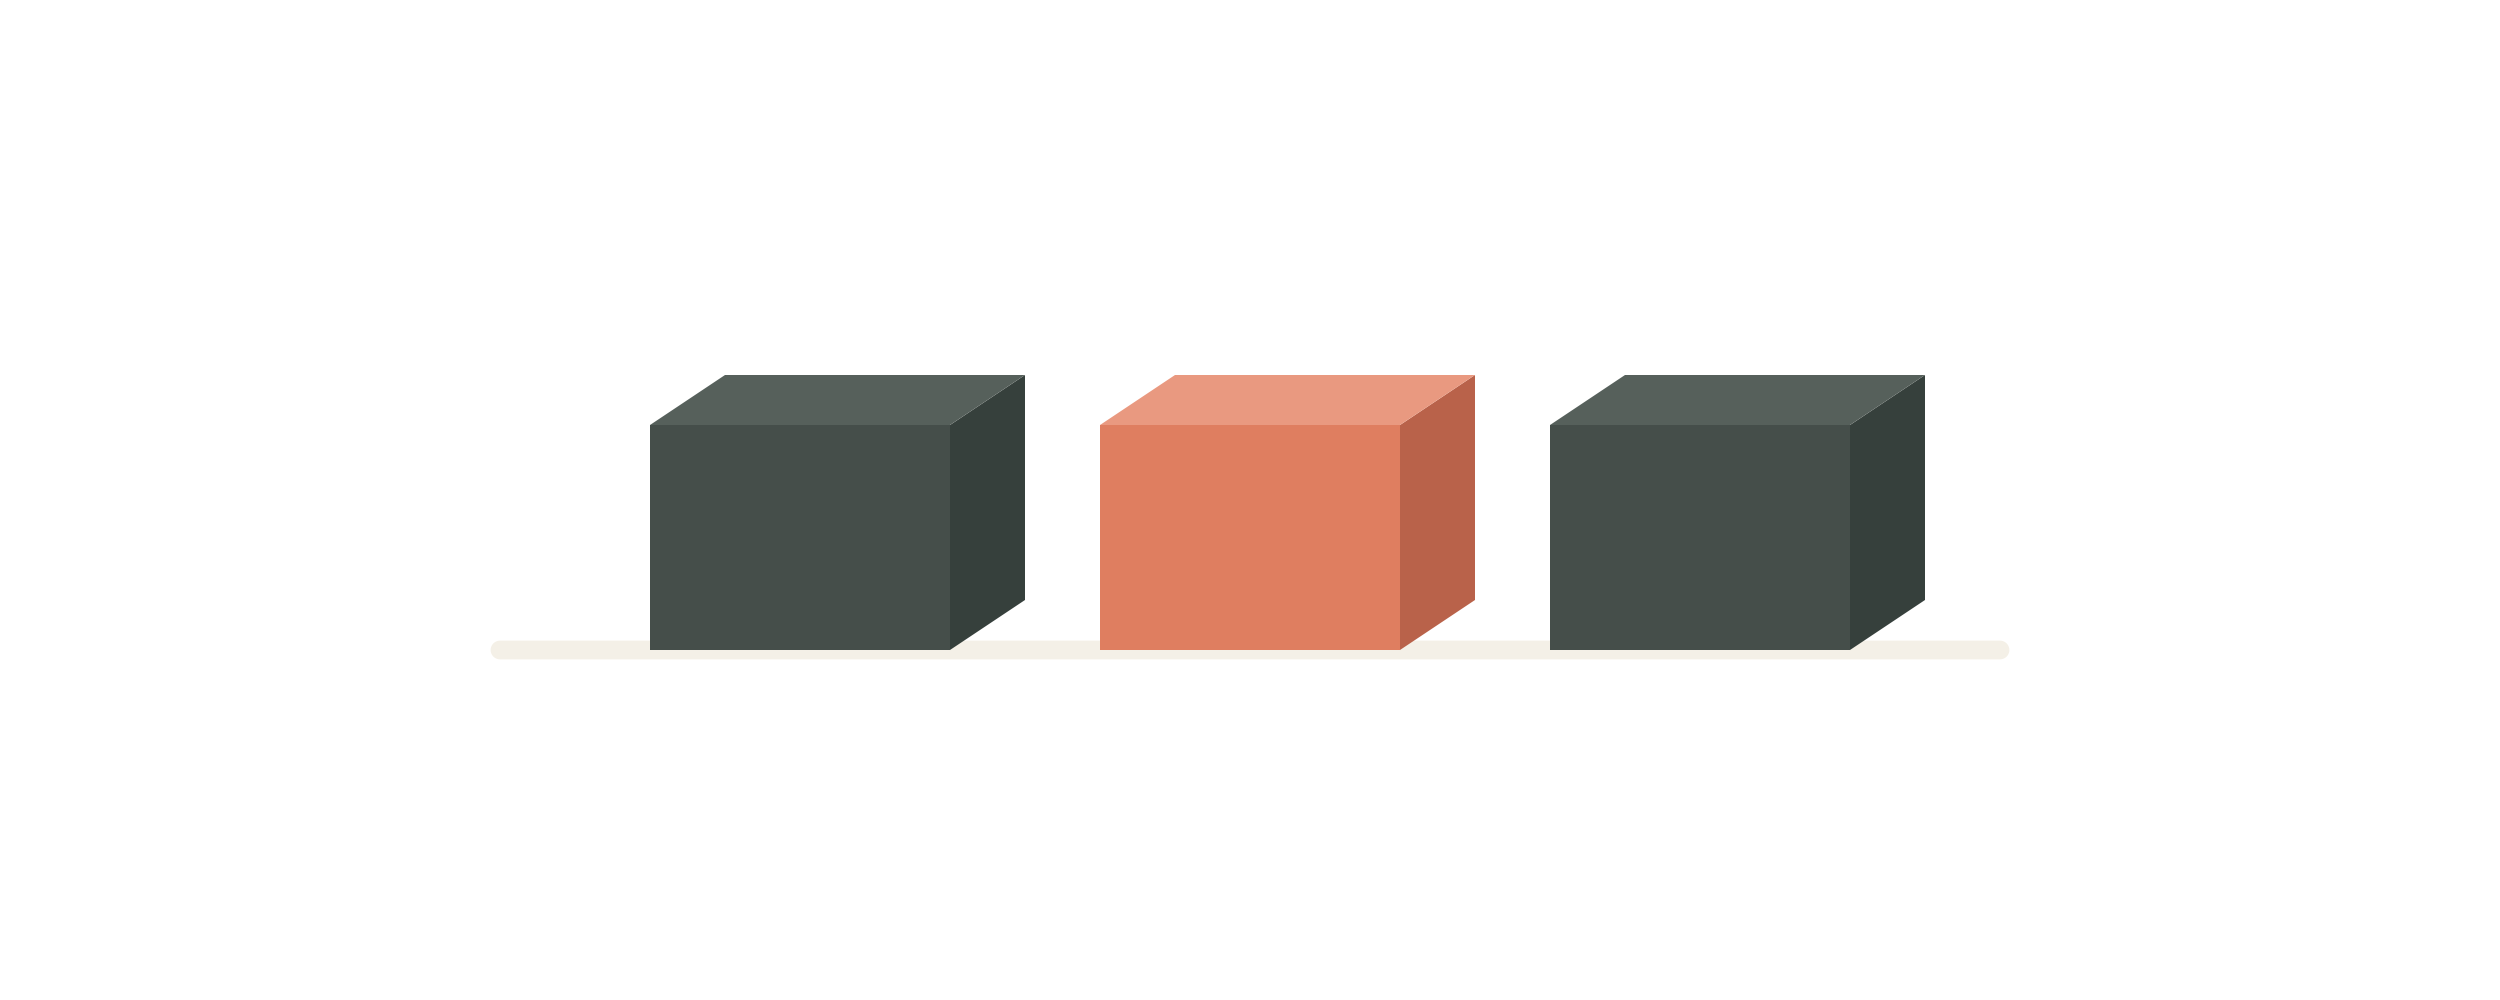
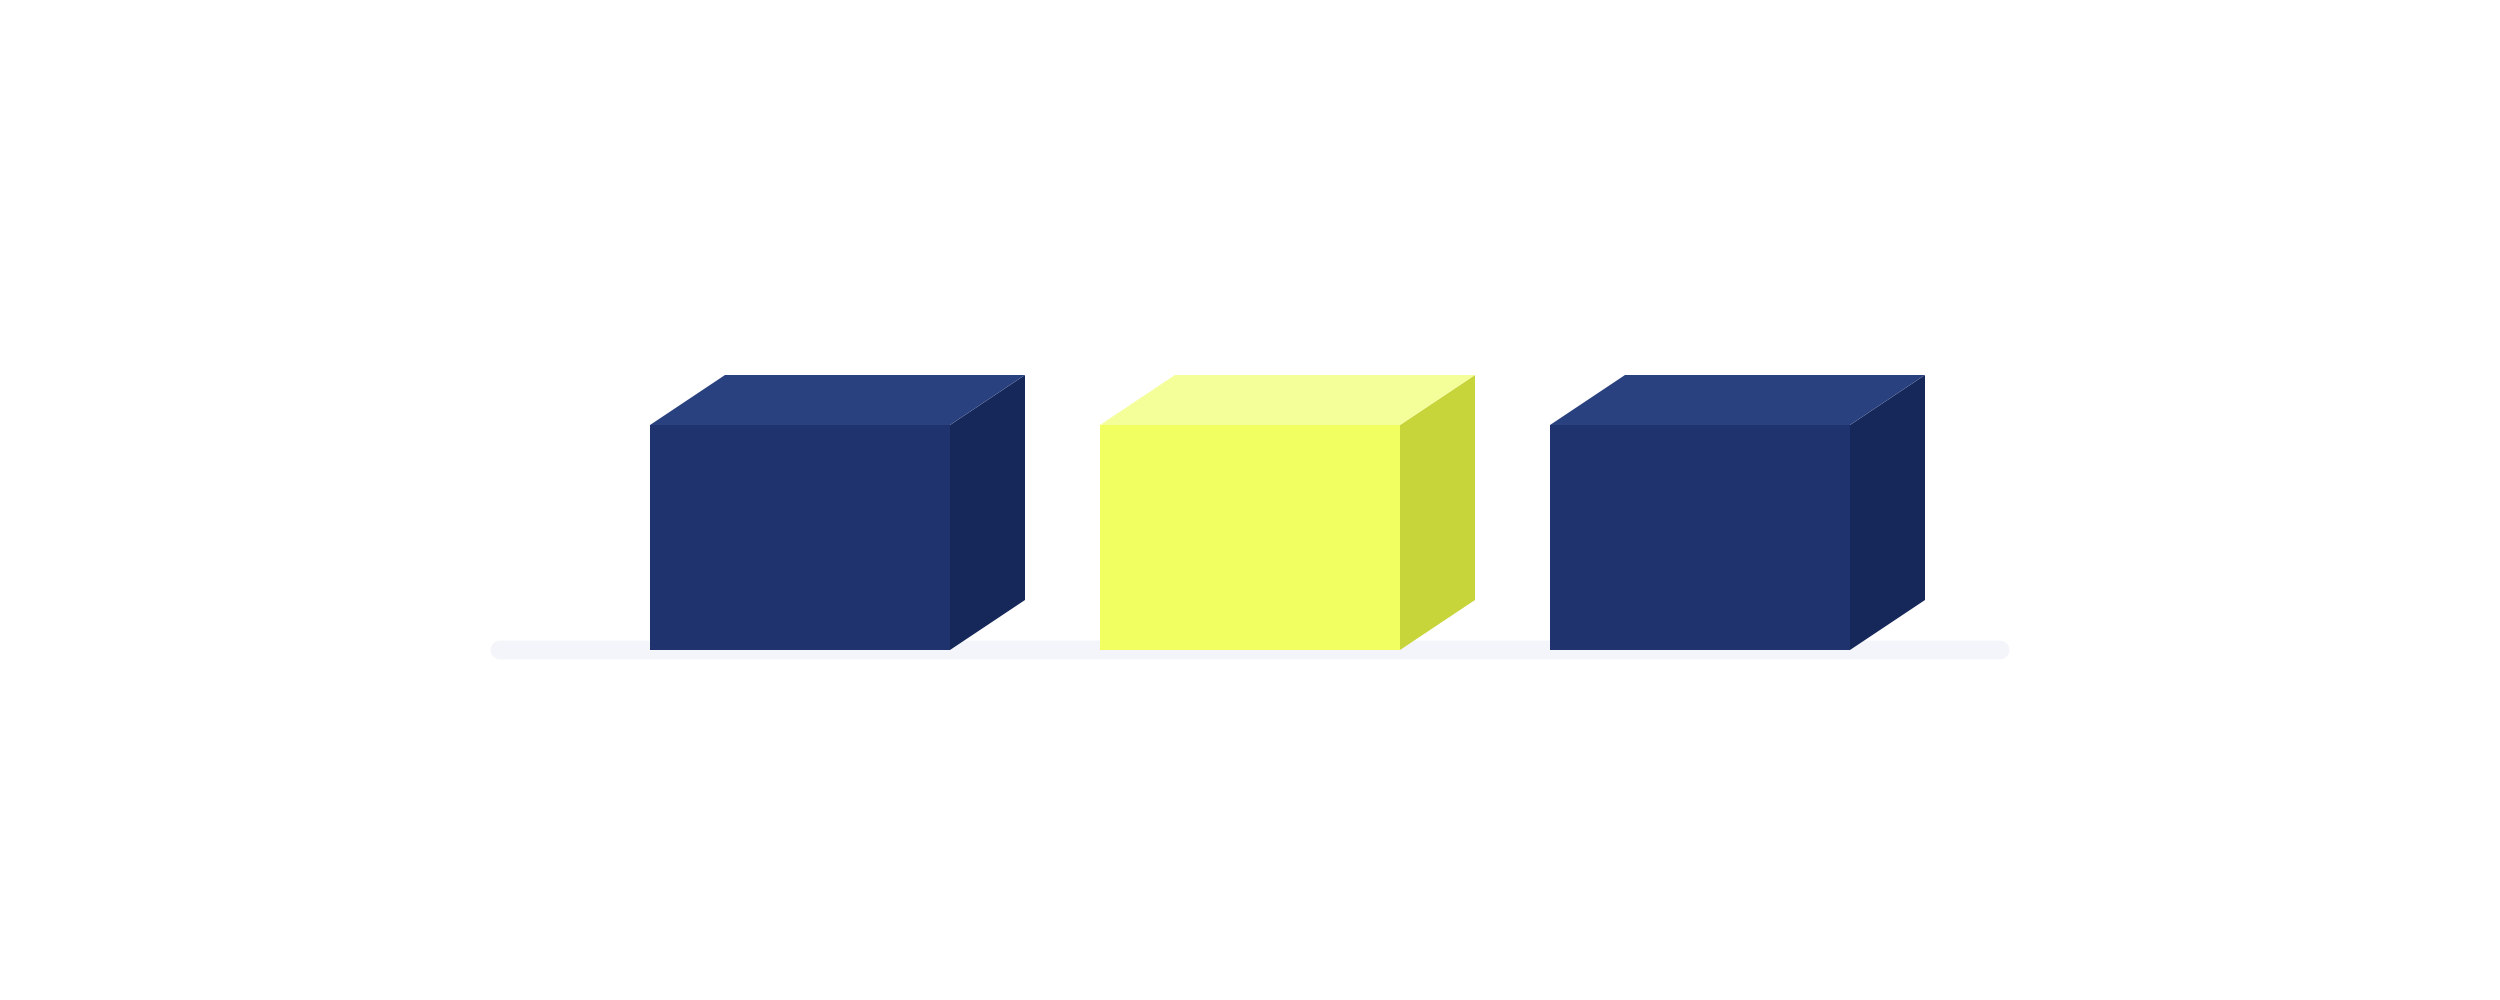
<svg xmlns="http://www.w3.org/2000/svg" viewBox="0 0 200 80" width="200" height="80" preserveAspectRatio="xMidYMid meet">
  <defs>
    <clipPath id="__lottie_element_406">
      <rect width="200" height="80" x="0" y="0" />
    </clipPath>
  </defs>
  <g clip-path="url(#__lottie_element_406)">
    <g transform="matrix(1,0,0,1,0,0)" opacity="1" style="display: block;">
      <g opacity="1" transform="matrix(1,0,0,1,0,0)">
-         <path stroke-linecap="round" stroke-linejoin="round" fill-opacity="0" stroke="rgb(244,240,231)" stroke-opacity="1" stroke-width="1.5" d=" M40,52 C40,52 160,52 160,52" />
+         <path stroke-linecap="round" stroke-linejoin="round" fill-opacity="0" stroke="rgb(244,245,250)" stroke-opacity="1" stroke-width="1.5" d=" M40,52 C40,52 160,52 160,52" />
      </g>
    </g>
    <g transform="matrix(1,0,0,1,0,0)" opacity="1" style="display: block;">
      <g opacity="1" transform="matrix(1,0,0,1,0,0)">
-         <path fill="rgb(69,78,74)" fill-opacity="1" d=" M148,34 C148,34 148,52 148,52 C148,52 124,52 124,52 C124,52 124,34 124,34 C124,34 148,34 148,34z" />
+         <path fill="rgb(31,51,111)" fill-opacity="1" d=" M148,34 C148,34 148,52 148,52 C148,52 124,52 124,52 C124,52 124,34 124,34 C124,34 148,34 148,34z" />
      </g>
      <g opacity="1" transform="matrix(1,0,0,1,0,0)">
-         <path fill="rgb(54,64,60)" fill-opacity="1" d=" M148,34 C148,34 154,30 154,30 C154,30 154,48 154,48 C154,48 148,52 148,52 C148,52 148,34 148,34z" />
+         <path fill="rgb(22,40,89)" fill-opacity="1" d=" M148,34 C148,34 154,30 154,30 C154,30 154,48 154,48 C154,48 148,52 148,52 C148,52 148,34 148,34z" />
      </g>
      <g opacity="1" transform="matrix(1,0,0,1,0,0)">
-         <path fill="rgb(86,96,91)" fill-opacity="1" d=" M124,34 C124,34 148,34 148,34 C148,34 154,30 154,30 C154,30 130,30 130,30 C130,30 124,34 124,34z" />
+         <path fill="rgb(42,65,128)" fill-opacity="1" d=" M124,34 C124,34 148,34 148,34 C148,34 154,30 154,30 C154,30 130,30 130,30 C130,30 124,34 124,34z" />
      </g>
    </g>
    <g transform="matrix(1,0,0,1,0,0)" opacity="1" style="display: block;">
      <g opacity="1" transform="matrix(1,0,0,1,0,0)">
-         <path fill="rgb(223,126,96)" fill-opacity="1" d=" M112,34 C112,34 112,52 112,52 C112,52 88,52 88,52 C88,52 88,34 88,34 C88,34 112,34 112,34z" />
+         <path fill="rgb(241,255,97)" fill-opacity="1" d=" M112,34 C112,34 112,52 112,52 C112,52 88,52 88,52 C88,52 88,34 88,34 C88,34 112,34 112,34z" />
      </g>
      <g opacity="1" transform="matrix(1,0,0,1,0,0)">
-         <path fill="rgb(185,98,74)" fill-opacity="1" d=" M112,34 C112,34 118,30 118,30 C118,30 118,48 118,48 C118,48 112,52 112,52 C112,52 112,34 112,34z" />
+         <path fill="rgb(200,213,58)" fill-opacity="1" d=" M112,34 C112,34 118,30 118,30 C118,30 118,48 118,48 C118,48 112,52 112,52 C112,52 112,34 112,34z" />
      </g>
      <g opacity="1" transform="matrix(1,0,0,1,0,0)">
-         <path fill="rgb(233,153,128)" fill-opacity="1" d=" M88,34 C88,34 112,34 112,34 C112,34 118,30 118,30 C118,30 94,30 94,30 C94,30 88,34 88,34z" />
+         <path fill="rgb(245,255,153)" fill-opacity="1" d=" M88,34 C88,34 112,34 112,34 C112,34 118,30 118,30 C118,30 94,30 94,30 C94,30 88,34 88,34z" />
      </g>
    </g>
    <g transform="matrix(1,0,0,1,0,0)" opacity="1" style="display: block;">
      <g opacity="1" transform="matrix(1,0,0,1,0,0)">
-         <path fill="rgb(69,78,74)" fill-opacity="1" d=" M76,34 C76,34 76,52 76,52 C76,52 52,52 52,52 C52,52 52,34 52,34 C52,34 76,34 76,34z" />
+         <path fill="rgb(31,51,111)" fill-opacity="1" d=" M76,34 C76,34 76,52 76,52 C76,52 52,52 52,52 C52,52 52,34 52,34 C52,34 76,34 76,34z" />
      </g>
      <g opacity="1" transform="matrix(1,0,0,1,0,0)">
-         <path fill="rgb(54,64,60)" fill-opacity="1" d=" M76,34 C76,34 82,30 82,30 C82,30 82,48 82,48 C82,48 76,52 76,52 C76,52 76,34 76,34z" />
+         <path fill="rgb(22,40,89)" fill-opacity="1" d=" M76,34 C76,34 82,30 82,30 C82,30 82,48 82,48 C82,48 76,52 76,52 C76,52 76,34 76,34z" />
      </g>
      <g opacity="1" transform="matrix(1,0,0,1,0,0)">
-         <path fill="rgb(86,96,91)" fill-opacity="1" d=" M52,34 C52,34 76,34 76,34 C76,34 82,30 82,30 C82,30 58,30 58,30 C58,30 52,34 52,34z" />
+         <path fill="rgb(42,65,128)" fill-opacity="1" d=" M52,34 C52,34 76,34 76,34 C76,34 82,30 82,30 C82,30 58,30 58,30 C58,30 52,34 52,34z" />
      </g>
    </g>
  </g>
</svg>
